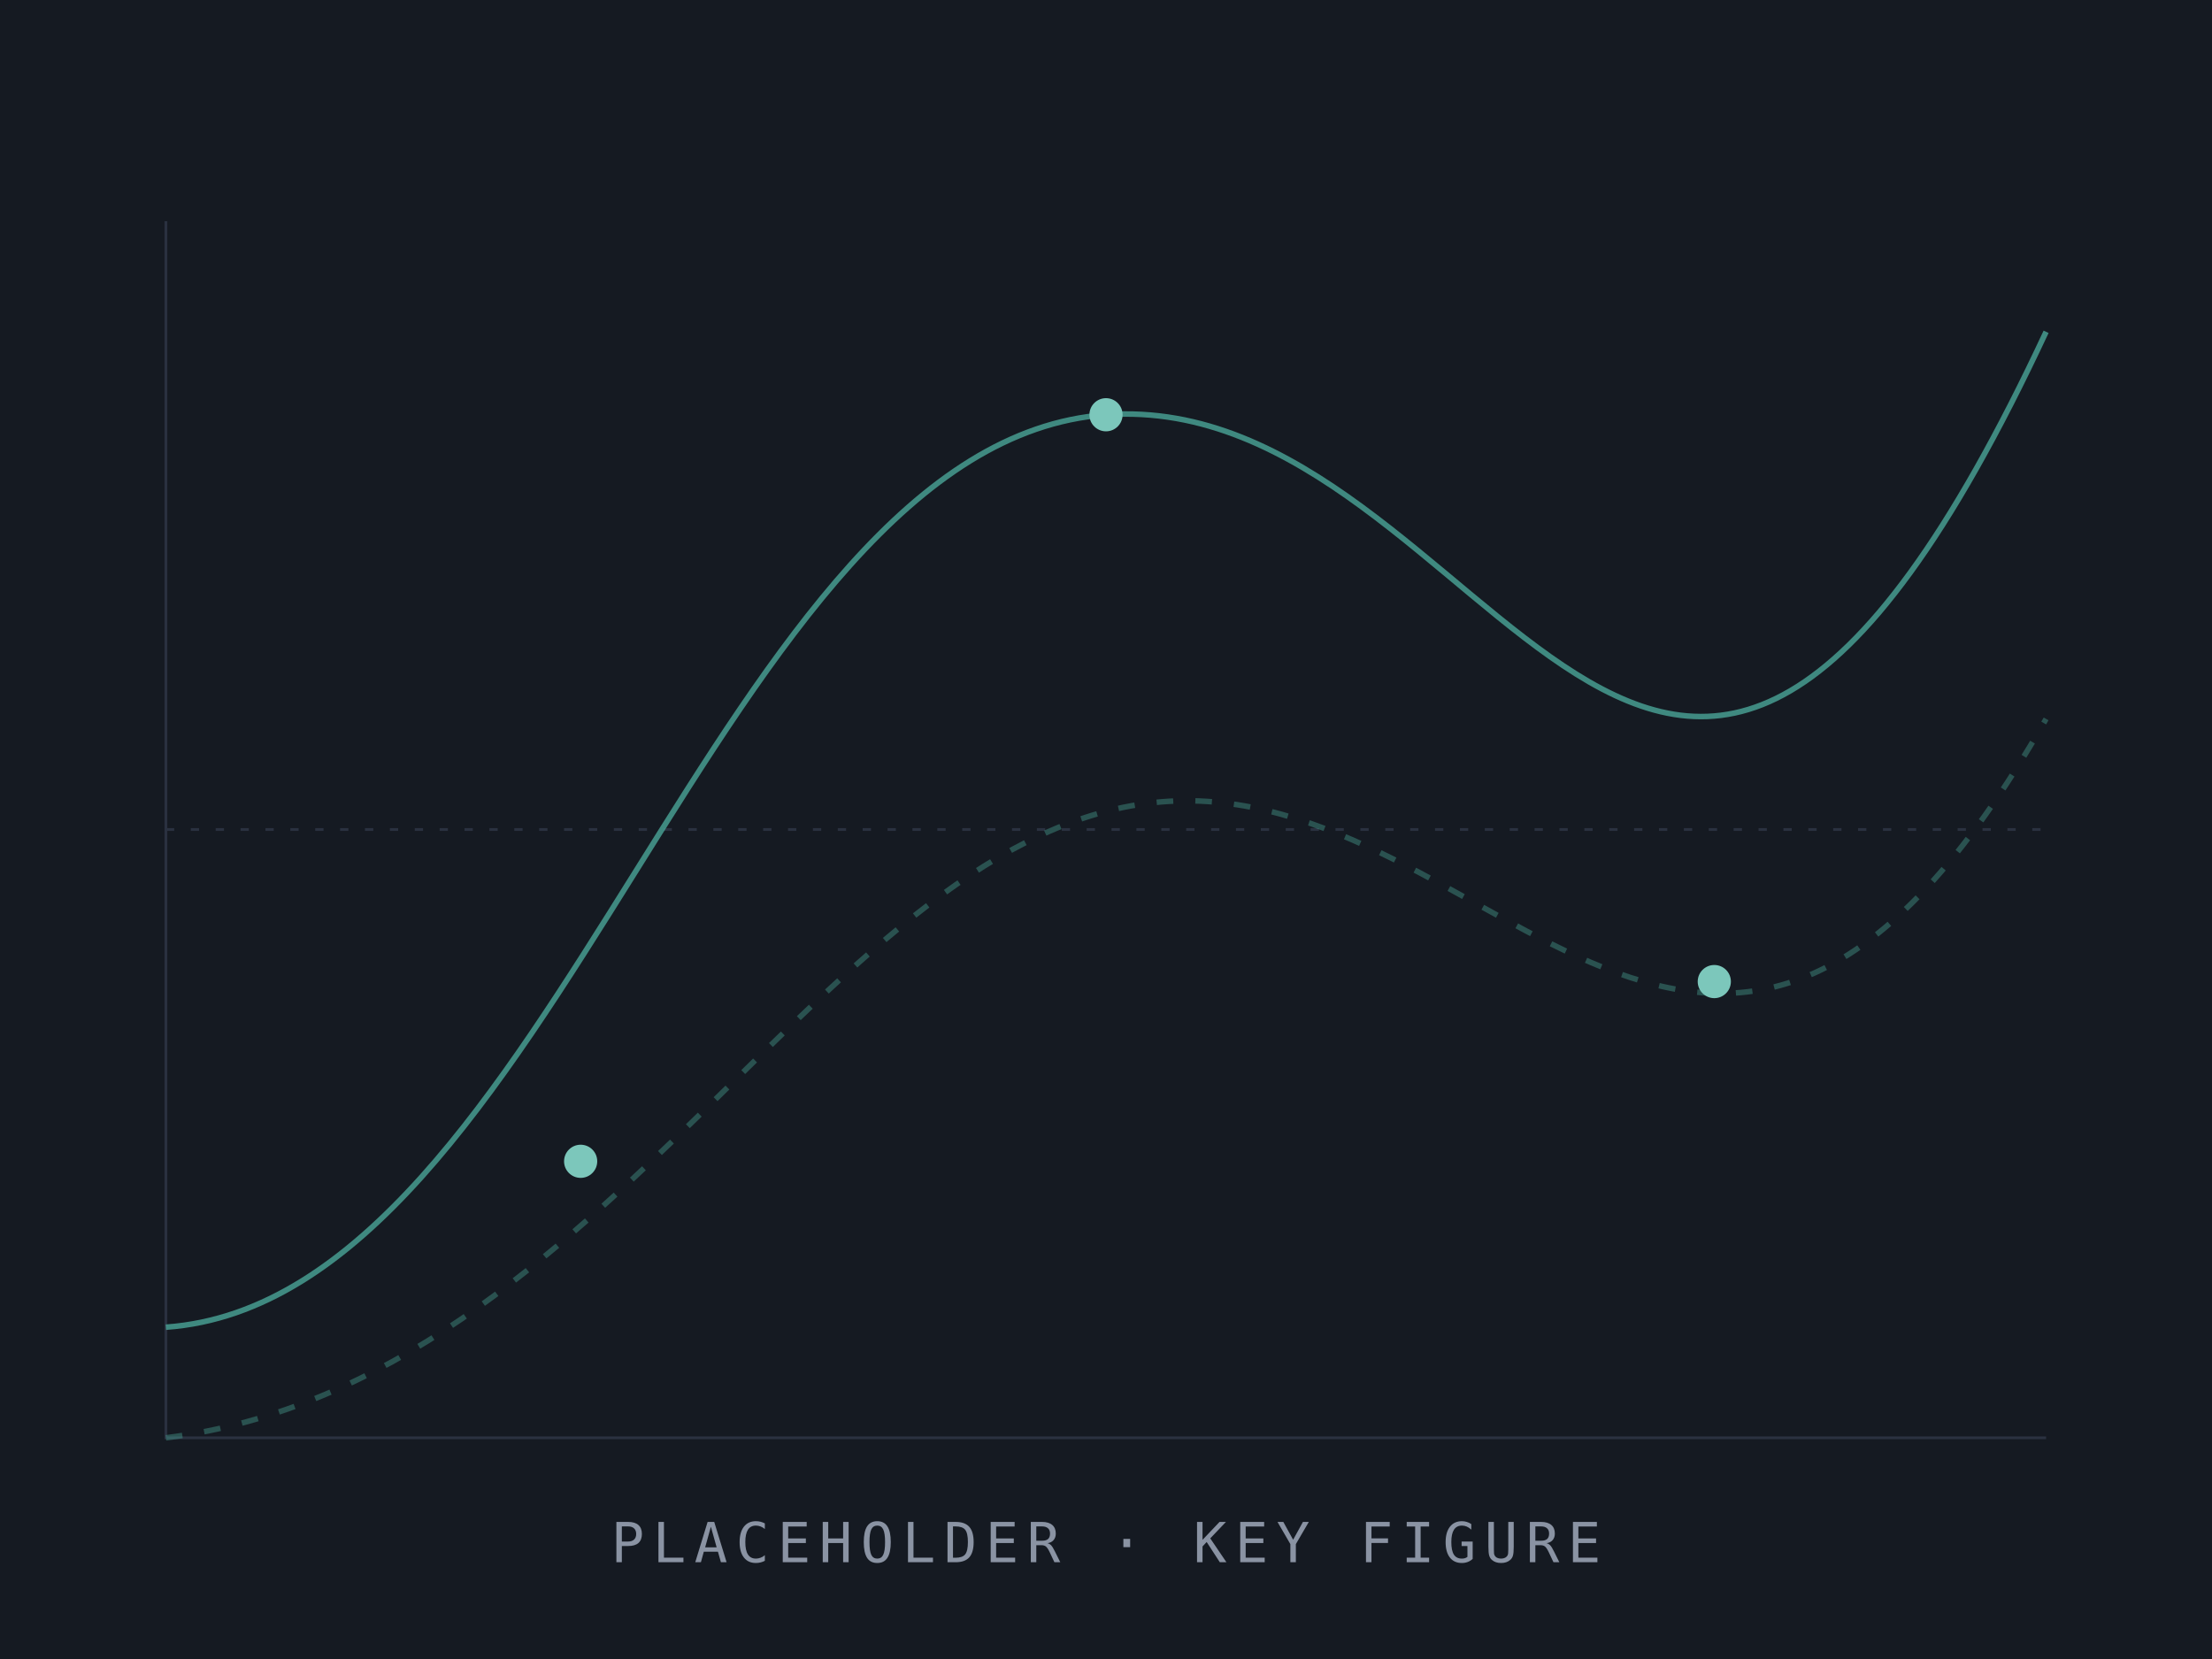
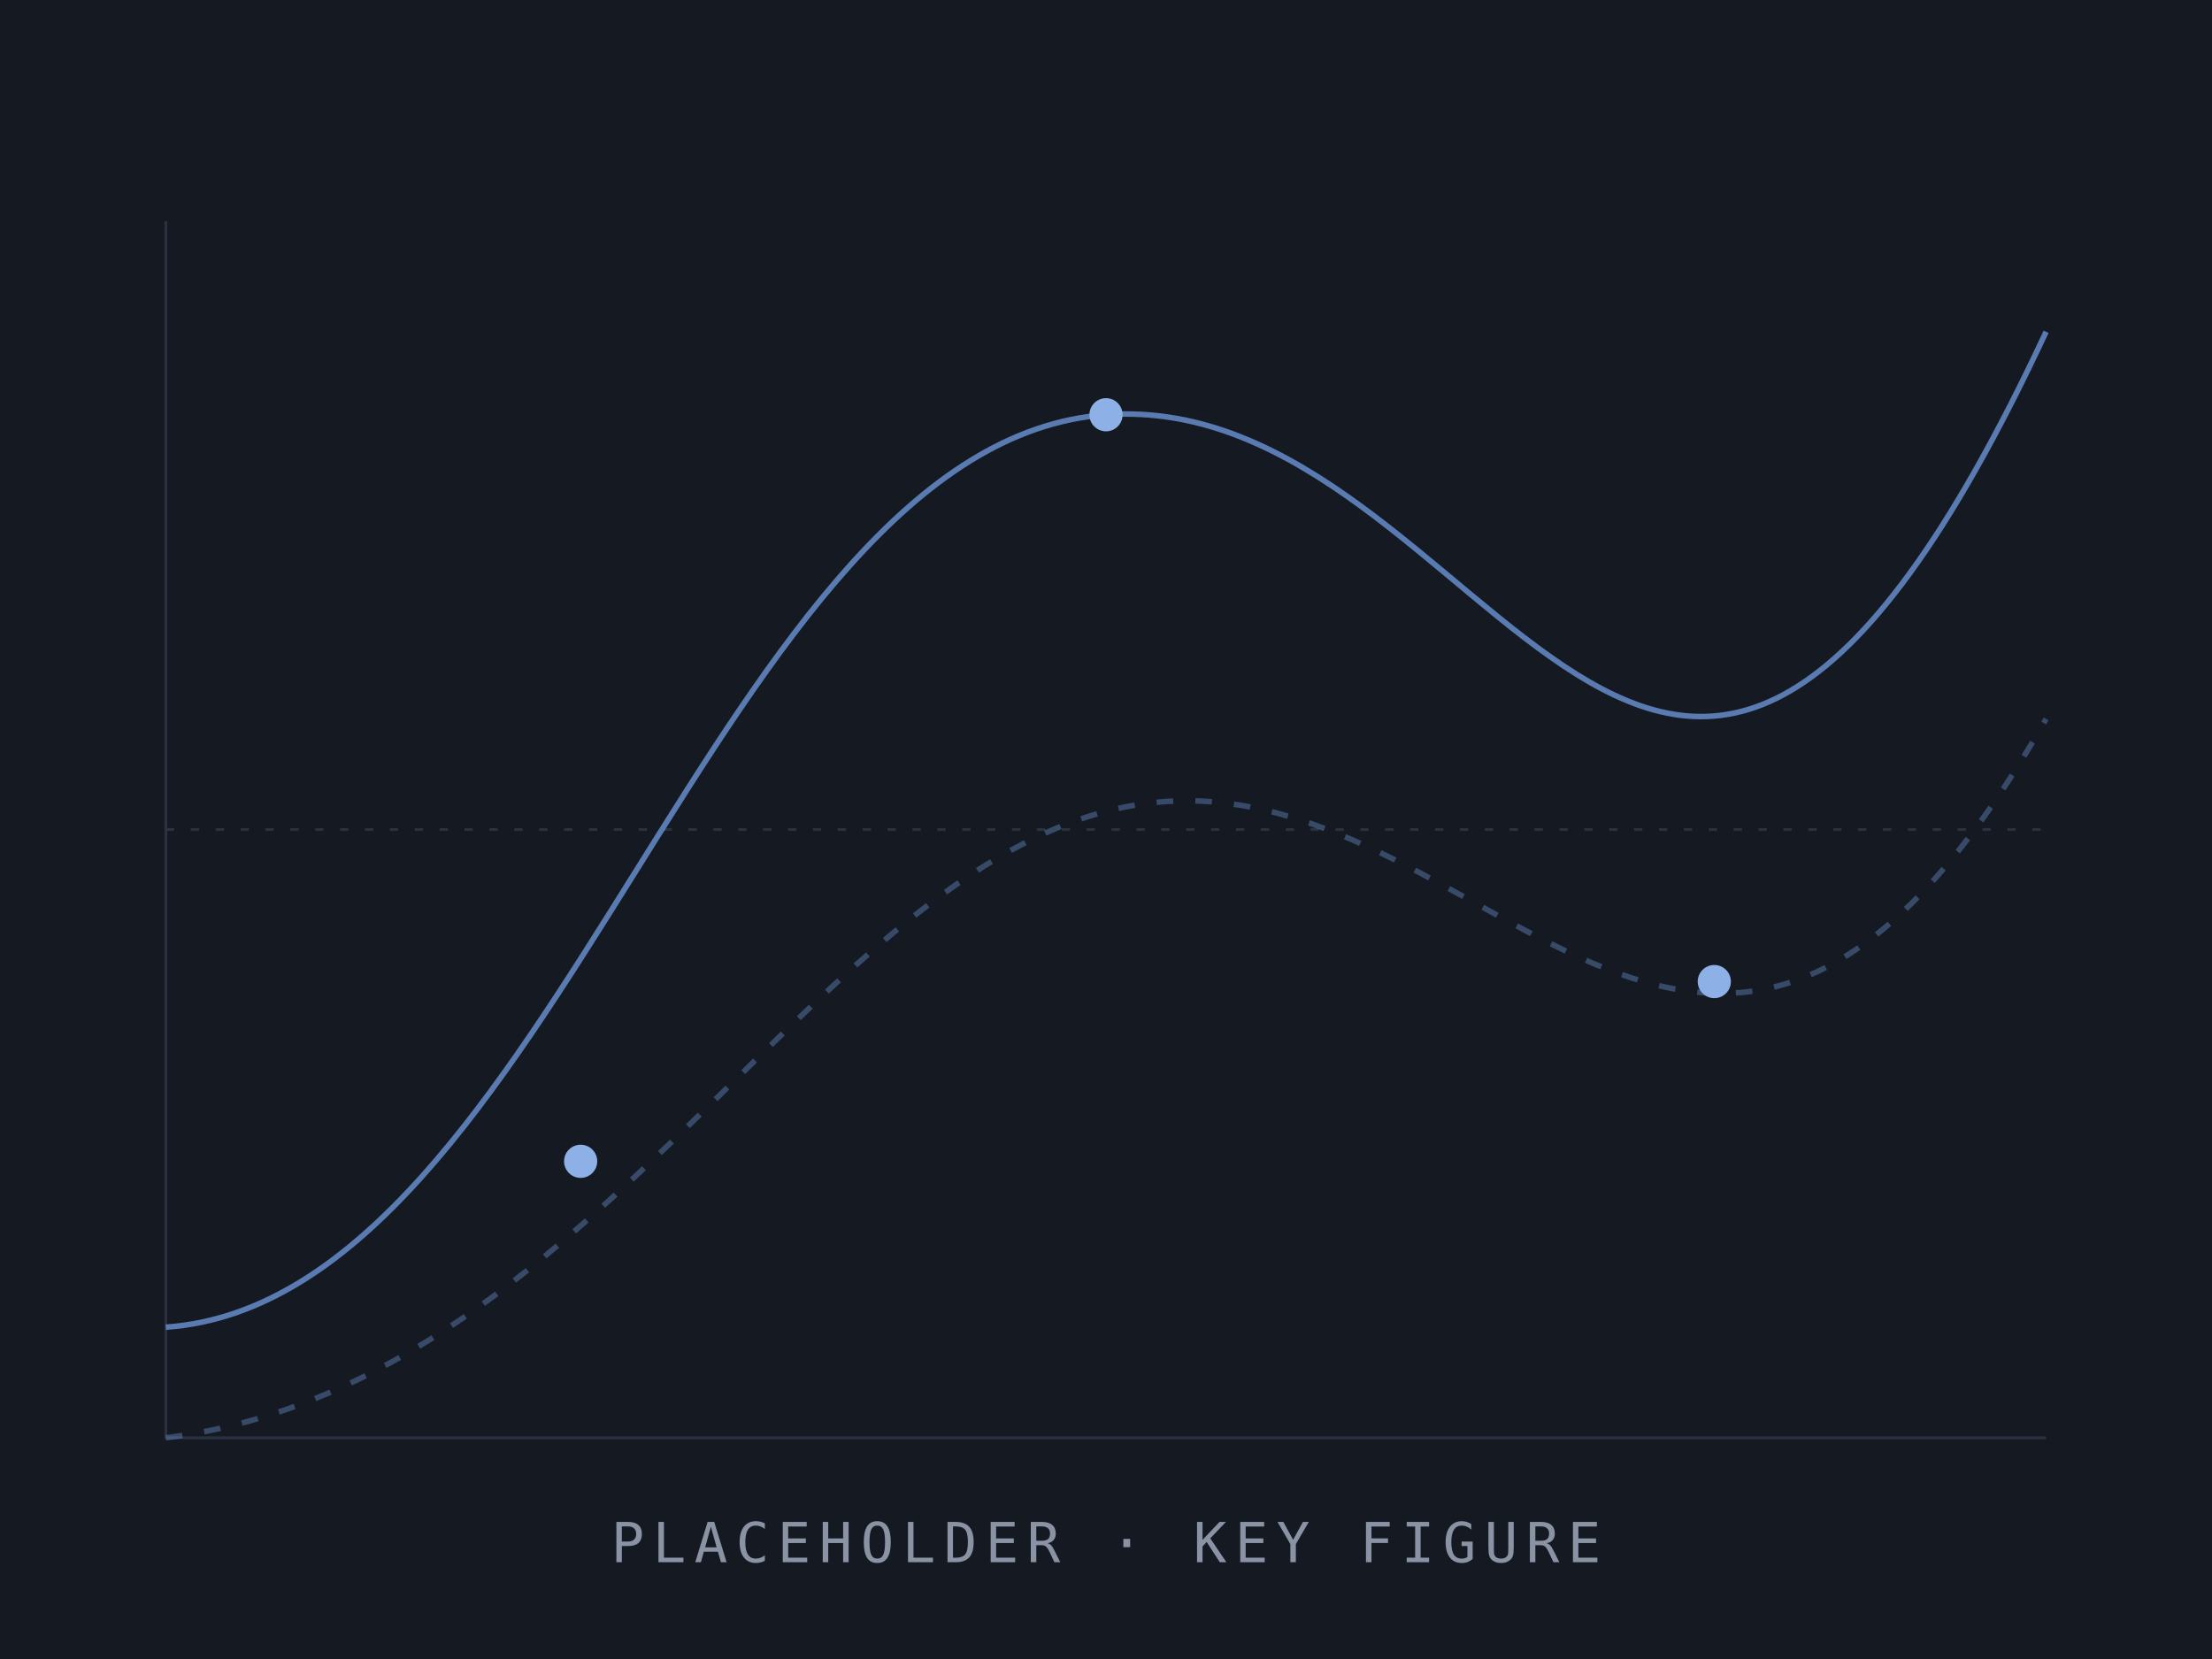
<svg xmlns="http://www.w3.org/2000/svg" viewBox="0 0 800 600">
  <rect width="800" height="600" fill="#151a22" />
  <g fill="none" stroke="#2a3140" stroke-width="1">
    <path d="M60 80v440h680" />
    <path d="M60 300h680" stroke-dasharray="3 6" />
  </g>
-   <g fill="none" stroke="#4aa597" stroke-width="2">
+   <g fill="none" stroke="#6a93d4" stroke-width="2">
    <path d="M60 480 C200 470 260 160 400 150 S600 420 740 120" stroke-opacity=".8" />
    <path d="M60 520 C220 500 300 300 420 290 S620 470 740 260" stroke-opacity=".4" stroke-dasharray="6 8" />
  </g>
-   <g fill="#7cc7bb">
+   <g fill="#8db0e6">
    <circle cx="400" cy="150" r="6" />
    <circle cx="620" cy="355" r="6" />
    <circle cx="210" cy="420" r="6" />
  </g>
  <text x="400" y="565" text-anchor="middle" font-family="monospace" font-size="20" fill="#8a93a3" letter-spacing="3">PLACEHOLDER · KEY FIGURE</text>
</svg>
